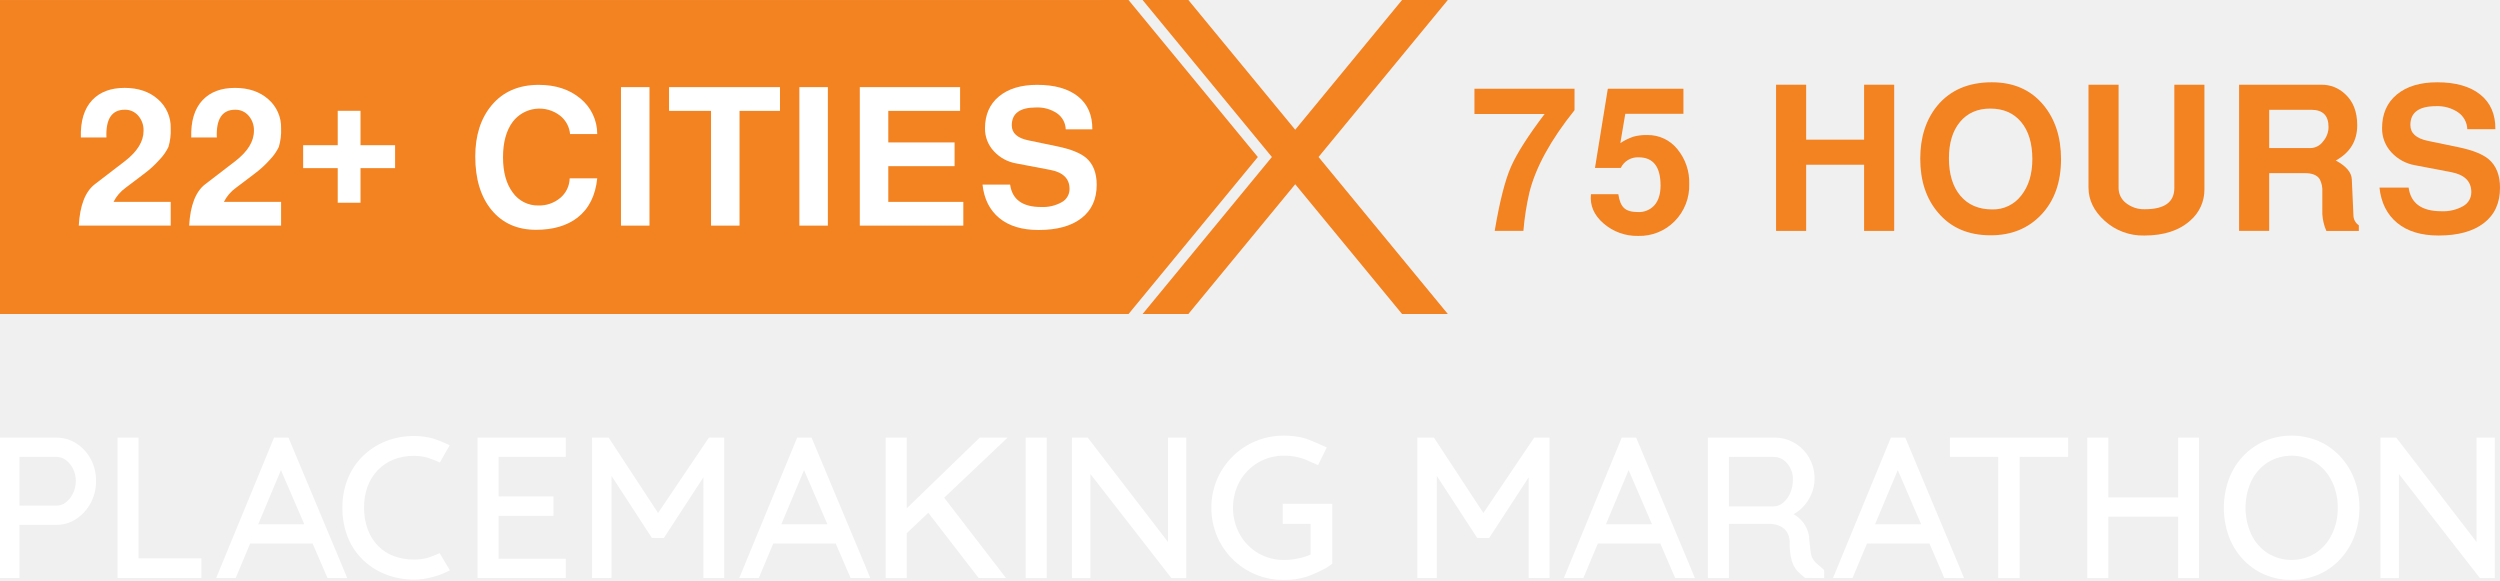
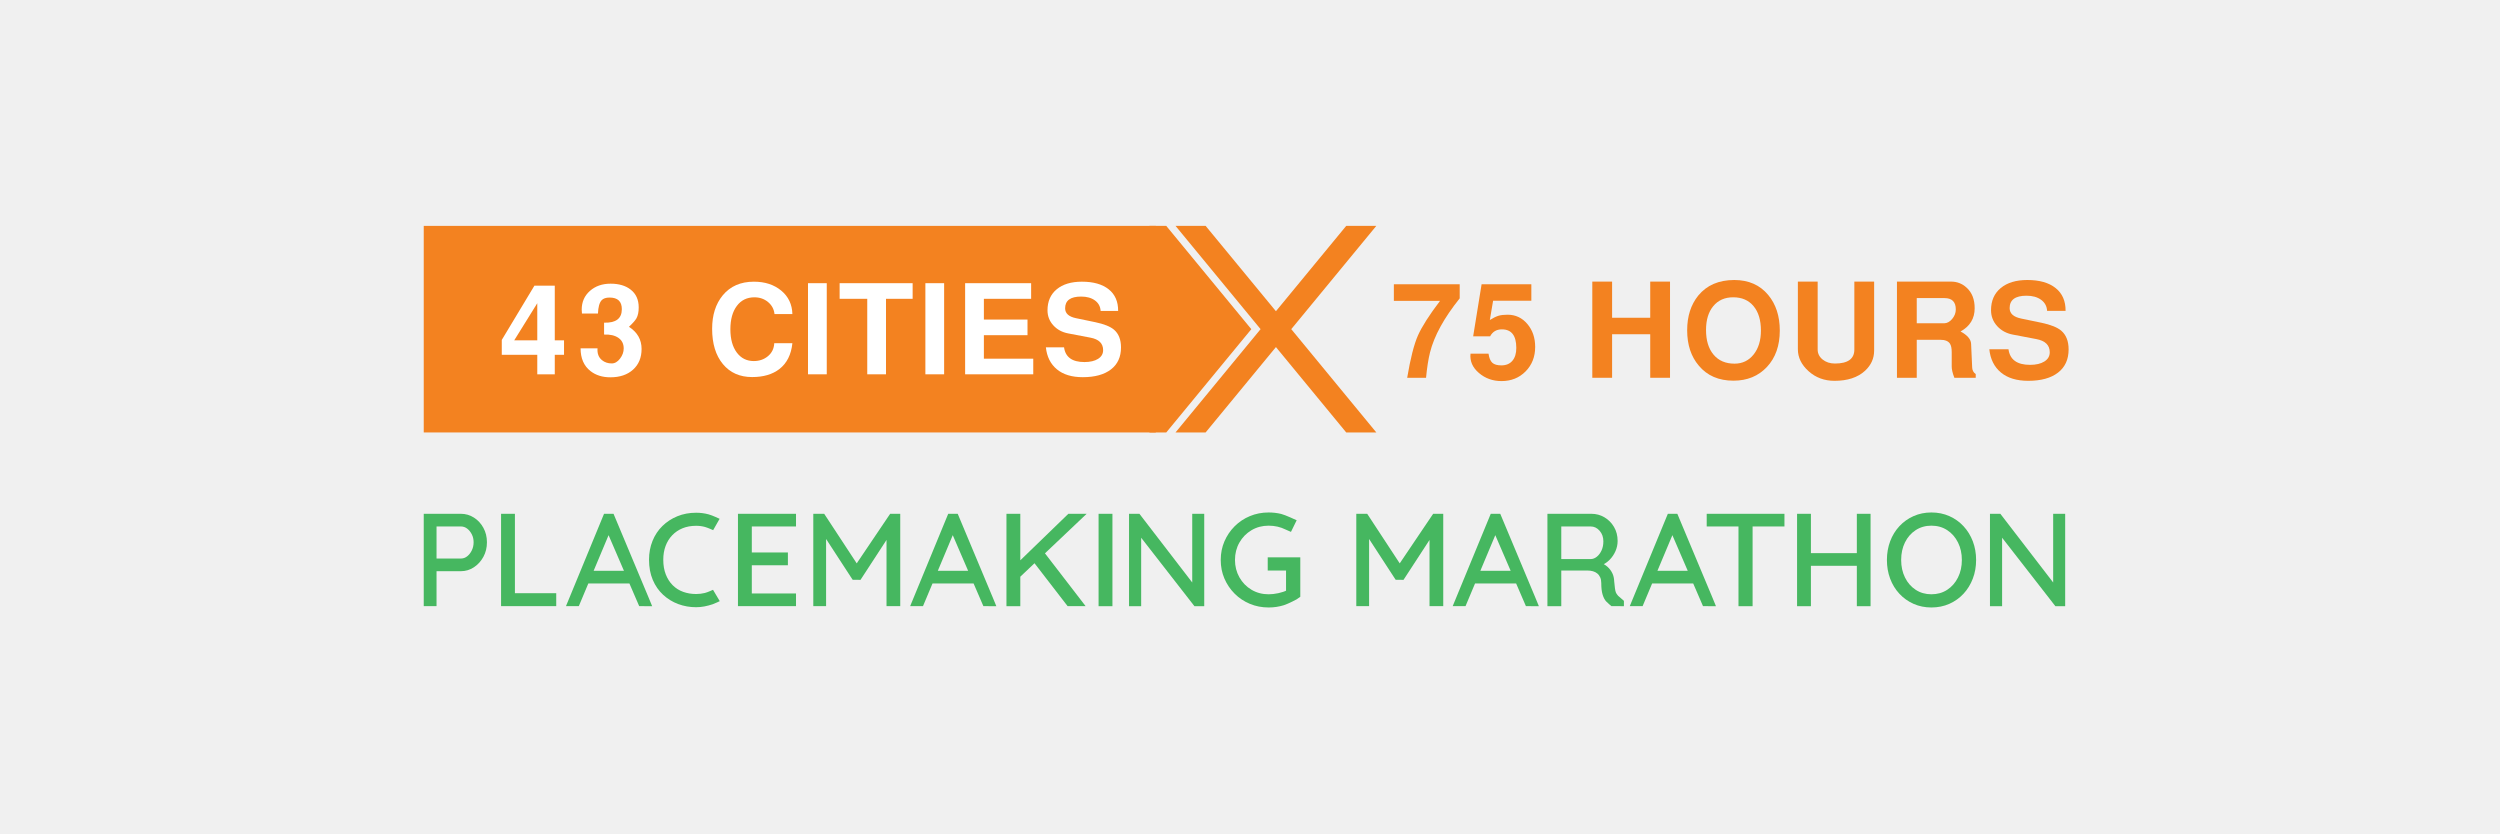
- <svg xmlns="http://www.w3.org/2000/svg" width="971.789" height="225.459" viewBox="0 0 971.789 225.459">
-   <g transform="translate(-122.036 -65.047)">
-     <rect width="432.498" height="122.045" transform="translate(122.036 65.059)" fill="#f38220" />
-     <path d="M340.973,187.106h-9.937V65.053h9.937l50.259,61.024Z" transform="translate(219.738 0.006)" fill="#f38220" />
-     <g transform="translate(566.184 65.047)">
-       <g transform="translate(50.599)">
-         <path d="M381,126.076,431.258,187.1H413.473l-50.259-61.028,50.259-61.029h17.785Z" transform="translate(-363.214 -65.047)" fill="#f38220" />
+ <svg xmlns="http://www.w3.org/2000/svg" version="1.1" x="0px" y="0px" width="720px" height="240px" viewBox="0 0 720 240" enable-background="new 0 0 720 240" xml:space="preserve">
+   <g id="Layer_1">
+     <rect x="122.036" y="65.053" fill="#F38220" width="210.833" height="59.494" />
+     <polygon fill="#F38220" points="335.88,124.551 331.036,124.551 331.036,65.053 335.88,65.053 360.38,94.801  " />
+     <g>
+       <g>
+         <g>
+           <polygon fill="#F38220" points="371.884,94.797 396.384,124.547 387.714,124.547 363.214,94.797 387.714,65.047 396.384,65.047           " />
+         </g>
+         <g>
+           <polygon fill="#F38220" points="363.048,94.797 338.548,124.547 347.218,124.547 371.718,94.797 347.218,65.047 338.548,65.047           " />
+         </g>
      </g>
-       <path d="M388.807,126.076,338.548,187.1h17.785l50.259-61.028L356.333,65.047H338.548Z" transform="translate(-338.548 -65.047)" fill="#f38220" />
    </g>
-     <g transform="translate(152.655 98.029)">
-       <path d="M172.705,97.432a21.969,21.969,0,0,1-.886,7.235,19.076,19.076,0,0,1-3.4,4.876,39.808,39.808,0,0,1-6.24,5.684q-3.585,2.662-6.979,5.28a15.252,15.252,0,0,0-4.726,5.5h22.229v9.231H136.962q.662-11.816,6.259-16.1l11.635-8.934q7.29-5.613,7.289-11.816a8.53,8.53,0,0,0-2.062-5.873,6.677,6.677,0,0,0-5.227-2.324q-7.585,0-7.141,10.782h-9.939q-.3-9.527,4.431-14.548,4.5-4.729,12.554-4.728,7.976,0,12.961,4.4A14.421,14.421,0,0,1,172.705,97.432Z" transform="translate(-136.962 -80.52)" fill="#fff" />
-       <path d="M193.621,97.432a21.969,21.969,0,0,1-.886,7.235,19.076,19.076,0,0,1-3.4,4.876,39.806,39.806,0,0,1-6.24,5.684q-3.585,2.662-6.979,5.28a15.253,15.253,0,0,0-4.726,5.5h22.229v9.231H157.878q.662-11.816,6.259-16.1l11.635-8.934q7.29-5.613,7.289-11.816A8.53,8.53,0,0,0,181,92.519a6.677,6.677,0,0,0-5.227-2.324q-7.585,0-7.141,10.782h-9.939q-.3-9.527,4.431-14.548,4.5-4.729,12.554-4.728,7.976,0,12.961,4.4A14.421,14.421,0,0,1,193.621,97.432Z" transform="translate(-114.971 -80.52)" fill="#fff" />
-       <path d="M215.221,113.041H201.781v13.443h-8.862V113.041H179.478v-8.934h13.441V90.736h8.862v13.371h13.441Z" transform="translate(-92.262 -80.66)" fill="#fff" />
-       <path d="M259.505,117.46q-1.034,10.114-7.68,15.285-6.133,4.723-16.1,4.728-10.93,0-17.281-7.68t-6.351-20.826q0-12.188,6.277-19.792,6.646-8.047,18.389-8.05,9.822,0,16.173,5.28a17.789,17.789,0,0,1,6.573,13.847h-10.56a10.309,10.309,0,0,0-3.8-7.088,13.085,13.085,0,0,0-18.462,2.287q-3.8,5.1-3.8,13.81,0,8.637,3.766,13.7a11.9,11.9,0,0,0,10.044,5.057A12.639,12.639,0,0,0,245.1,125.1a10.159,10.159,0,0,0,3.692-7.641h10.708Z" transform="translate(-57.97 -81.124)" fill="#fff" />
-       <path d="M250.782,135.393H239.705V81.557h11.077Z" transform="translate(-28.94 -80.671)" fill="#fff" />
-       <path d="M291.941,90.788h-15.73v44.605H265.134V90.788H248.813V81.557h43.128Z" transform="translate(-19.364 -80.671)" fill="#fff" />
-       <path d="M284.586,135.393H273.509V81.557h11.077Z" transform="translate(6.601 -80.671)" fill="#fff" />
-       <path d="M325.205,135.393H284.957V81.557H323.95v9.231H296.034v12.261h25.773v9.231H296.034v13.884h29.171Z" transform="translate(18.637 -80.671)" fill="#fff" />
-       <path d="M352.6,119.97q0,8.419-5.945,13T330,137.546q-9.677,0-15.287-4.653t-6.5-13h10.731q1.185,8.714,12.064,8.714a14.949,14.949,0,0,0,8.031-1.887,5.809,5.809,0,0,0,3-5.141q0-5.991-7.527-7.4l-13.147-2.5a15.367,15.367,0,0,1-8.79-4.8,12.791,12.791,0,0,1-3.4-8.858q0-7.89,5.428-12.4t14.881-4.5q10.191,0,15.841,4.5T350.9,98.406H340.559a7.87,7.87,0,0,0-3.36-6.2,13.516,13.516,0,0,0-8.16-2.287q-9.453,0-9.453,6.94,0,4.508,6.425,5.834l11.373,2.363q7.754,1.628,11.077,4.431Q352.594,113.03,352.6,119.97Z" transform="translate(43.088 -81.125)" fill="#fff" />
+     <path fill="#FFFFFF" d="M228.206,98.838c-0.336,3.287-1.584,5.771-3.744,7.451c-1.993,1.535-4.608,2.305-7.848,2.305   c-3.552,0-6.36-1.248-8.424-3.744c-2.064-2.496-3.096-5.881-3.096-10.152c0-3.961,1.02-7.176,3.06-9.648   c2.16-2.615,5.148-3.924,8.964-3.924c3.192,0,5.82,0.859,7.884,2.574c2.063,1.717,3.132,3.967,3.204,6.75h-5.148   c-0.144-1.391-0.762-2.543-1.854-3.455c-1.092-0.912-2.406-1.369-3.942-1.369c-2.136,0-3.822,0.828-5.058,2.484   c-1.236,1.656-1.854,3.9-1.854,6.732c0,2.807,0.612,5.033,1.836,6.678c1.224,1.645,2.856,2.465,4.896,2.465   c1.608,0,2.976-0.473,4.104-1.422c1.128-0.947,1.728-2.189,1.8-3.725H228.206z" />
+     <path fill="#FFFFFF" d="M238.105,107.801h-5.4V81.557h5.4V107.801z" />
+     <path fill="#FFFFFF" d="M262.837,86.057h-7.668v21.744h-5.4V86.057h-7.956v-4.5h21.024V86.057z" />
+     <path fill="#FFFFFF" d="M271.909,107.801h-5.4V81.557h5.4V107.801z" />
+     <path fill="#FFFFFF" d="M297.577,107.801h-19.62V81.557h19.008v4.5h-13.608v5.977h12.564v4.5h-12.564v6.768h14.22V107.801z" />
+     <path fill="#FFFFFF" d="M322.849,100.061c0,2.736-0.967,4.85-2.898,6.336c-1.932,1.488-4.638,2.232-8.118,2.232   c-3.145,0-5.628-0.756-7.452-2.268c-1.824-1.512-2.88-3.623-3.168-6.336h5.231c0.385,2.832,2.345,4.248,5.881,4.248   c1.636,0,2.94-0.307,3.915-0.92c0.974-0.613,1.461-1.449,1.461-2.506c0-1.947-1.223-3.15-3.669-3.607l-6.409-1.221   c-1.753-0.336-3.181-1.115-4.285-2.338s-1.657-2.662-1.657-4.318c0-2.564,0.882-4.58,2.646-6.043   c1.764-1.463,4.182-2.195,7.254-2.195c3.312,0,5.886,0.732,7.722,2.195c1.836,1.465,2.742,3.541,2.718,6.229h-5.04   c-0.072-1.271-0.618-2.279-1.638-3.023s-2.346-1.115-3.978-1.115c-3.072,0-4.608,1.127-4.608,3.383   c0,1.465,1.044,2.412,3.132,2.844l5.544,1.152c2.52,0.529,4.32,1.248,5.4,2.16C322.176,96.102,322.849,97.805,322.849,100.061z" />
+     <g>
+       <g>
+         <path fill="#46B760" d="M132.752,147.973c1.342,0,2.584,0.361,3.724,1.084c1.141,0.721,2.052,1.703,2.736,2.943     c0.684,1.242,1.025,2.637,1.025,4.182s-0.342,2.943-1.025,4.197c-0.685,1.254-1.596,2.256-2.736,3.002     c-1.14,0.748-2.382,1.121-3.724,1.121h-7.334l0.304-0.607v10.678c-3.686,0-3.686,0-3.686,0v-26.6c2.011,0,1.938,0,1.938,0     H132.752z M132.752,160.855c0.658,0,1.26-0.215,1.805-0.646s0.988-1,1.33-1.711c0.342-0.709,0.513-1.48,0.513-2.316     s-0.171-1.598-0.513-2.281s-0.785-1.234-1.33-1.652s-1.146-0.627-1.805-0.627h-7.41l0.38-0.57v10.299l-0.342-0.494H132.752z" />
+         <path fill="#46B760" d="M160.197,170.85c0,3.723,0,3.723,0,3.723h-13.953c-1.938,0-1.938,0-1.938,0v-26.6c3.99,0,3.99,0,3.99,0     v23.521l-0.798-0.645H160.197z" />
+         <path fill="#46B760" d="M175.781,152.912l-9.084,21.66C163,174.568,163,174.568,163,174.568l10.963-26.596     c2.734,0,2.734,0,2.734,0l10.104,24.131c0.101,0.252,1.02,2.481,1.02,2.481l-3.733-0.013l-9.295-21.545L175.781,152.912z      M168.751,168.037l1.71-3.648h10.755l0.646,3.648H168.751z" />
+         <path fill="#46B760" d="M274.906,152.912l-9.084,21.66c-3.697-0.004-3.697-0.004-3.697-0.004l10.963-26.596     c2.734,0,2.734,0,2.734,0l10.104,24.131c0.101,0.252,1.02,2.481,1.02,2.481l-3.733-0.013l-9.295-21.545L274.906,152.912z      M267.876,168.037l1.71-3.648h10.755l0.646,3.648H267.876z" />
+         <path fill="#46B760" d="M431.156,152.912l-9.084,21.66c-3.697-0.004-3.697-0.004-3.697-0.004l10.963-26.596     c2.734,0,2.734,0,2.734,0l10.104,24.131c0.101,0.252,1.02,2.481,1.02,2.481l-3.733-0.013l-9.295-21.545L431.156,152.912z      M424.126,168.037l1.71-3.648h10.755l0.646,3.648H424.126z" />
+         <path fill="#46B760" d="M482.156,152.912l-9.084,21.66c-3.697-0.004-3.697-0.004-3.697-0.004l10.963-26.596     c2.734,0,2.734,0,2.734,0l10.104,24.131c0.101,0.252,1.02,2.481,1.02,2.481l-3.733-0.013l-9.295-21.545L482.156,152.912z      M475.127,168.037l1.709-3.648h10.755l0.646,3.648H475.127z" />
+         <path fill="#46B760" d="M207.248,149.416l-1.861,3.27c0,0-1.508-0.686-2.318-0.912c-0.811-0.229-1.672-0.344-2.584-0.344     c-1.444,0-2.742,0.236-3.895,0.703c-1.153,0.471-2.147,1.141-2.983,2.016c-0.836,0.873-1.477,1.906-1.919,3.096     c-0.443,1.191-0.665,2.508-0.665,3.953c0,1.596,0.24,3.008,0.722,4.236s1.146,2.268,1.995,3.115     c0.849,0.85,1.849,1.482,3.002,1.9c1.152,0.418,2.4,0.627,3.743,0.627c0.861,0,1.703-0.1,2.527-0.303     c0.822-0.203,2.337-0.912,2.337-0.912l1.938,3.268c0,0-1.33,0.658-2.09,0.912s-1.533,0.455-2.317,0.607     c-0.786,0.152-1.584,0.229-2.395,0.229c-1.824,0-3.547-0.305-5.168-0.912s-3.065-1.494-4.332-2.66s-2.261-2.596-2.983-4.295     c-0.722-1.695-1.083-3.635-1.083-5.813c0-1.951,0.336-3.756,1.008-5.416c0.671-1.658,1.62-3.09,2.85-4.293     c1.229-1.203,2.666-2.141,4.313-2.813c1.646-0.672,3.444-1.008,5.396-1.008c1.216,0,2.4,0.152,3.553,0.457     C205.189,148.428,207.248,149.416,207.248,149.416z" />
+         <path fill="#46B760" d="M212.53,147.973h16.72c0,3.648,0,3.648,0,3.648h-13.11l0.38-0.646v8.512l-0.342-0.379h10.738     c0,3.686,0,3.686,0,3.686h-10.662l0.266-0.342v8.777l-0.266-0.305h12.996c0,3.648,0,3.648,0,3.648h-16.72     c0-1.938,0-1.938,0-1.938V149.91C212.53,147.973,212.53,147.973,212.53,147.973z" />
+         <path fill="#46B760" d="M237.369,147.973l10.197,15.543l-1.634-0.076l10.431-15.467c2.818,0,2.907,0,2.907,0v26.6     c-3.952,0-3.952,0-3.952,0v-21.203l1.216,0.266l-8.708,13.363c-2.269,0-2.269-0.028-2.269-0.028l-8.556-13.146l0.912-1.52v22.268     c-1.904,0-3.686,0-3.686,0v-26.6C237.369,147.973,237.369,147.973,237.369,147.973z" />
+         <path fill="#46B760" d="M393.754,147.973l10.197,15.543l-1.634-0.076l10.431-15.467c2.818,0,2.907,0,2.907,0v26.6     c-3.952,0-3.952,0-3.952,0v-21.203l1.216,0.266l-8.708,13.363c-2.269,0-2.269-0.028-2.269-0.028l-8.556-13.146l0.912-1.52v22.268     c-1.904,0-3.686,0-3.686,0v-26.6C393.754,147.973,393.754,147.973,393.754,147.973z" />
+         <path fill="#46B760" d="M289.859,174.585v-26.612c2.641,0,3.99,0,3.99,0v26.612C290.541,174.585,289.859,174.585,289.859,174.585     z M312.958,147.973l-19.564,18.545l-0.229-4.484l14.522-14.061H312.958z M307.468,174.566l-9.933-12.875l2.927-2.965     l12.193,15.84C308.696,174.566,307.468,174.566,307.468,174.566z" />
+         <path fill="#46B760" d="M320.38,174.585c-3.026,0-3.989,0-3.989,0v-26.612c2.838,0,3.989,0,3.989,0V174.585z" />
+         <path fill="#46B760" d="M346.821,147.973v26.612c-2.124,0-2.821,0-2.821,0l-16.217-20.837l0.874-0.494v21.331     c-2.432,0-3.496,0-3.496,0v-26.612c1.927,0,2.989,0,2.989,0l15.783,20.52l-0.57,0.533v-21.053     C345.072,147.973,346.821,147.973,346.821,147.973z" />
+         <path fill="#46B760" d="M594.771,147.973v26.612c-2.123,0-2.821,0-2.821,0l-16.216-20.837l0.873-0.494v21.331     c-2.432,0-3.496,0-3.496,0v-26.612c1.928,0,2.99,0,2.99,0l15.782,20.52l-0.57,0.533v-21.053     C593.023,147.973,594.771,147.973,594.771,147.973z" />
+         <path fill="#46B760" d="M365.365,174.953c-1.926,0-3.725-0.35-5.396-1.045c-1.672-0.697-3.135-1.672-4.389-2.926     s-2.236-2.705-2.945-4.352c-0.71-1.646-1.064-3.432-1.064-5.357s0.354-3.711,1.064-5.359c0.709-1.646,1.691-3.096,2.945-4.35     s2.717-2.23,4.389-2.926c1.672-0.697,3.471-1.047,5.396-1.047c1.24,0,2.444,0.141,3.609,0.42     c1.165,0.277,4.469,1.824,4.469,1.824l-1.645,3.348c0,0-1.418-0.613-1.57-0.689c-0.709-0.354-1.47-0.627-2.279-0.816     c-0.812-0.189-1.673-0.285-2.584-0.285c-1.824,0-3.472,0.438-4.94,1.311c-1.47,0.875-2.629,2.059-3.477,3.553     c-0.85,1.496-1.273,3.168-1.273,5.018c0,1.824,0.424,3.49,1.273,4.996c0.848,1.508,2.007,2.697,3.477,3.572     c1.469,0.873,3.116,1.311,4.94,1.311c0.886,0,1.823-0.107,2.812-0.322s1.824-0.5,2.508-0.855L370.381,171v-7.219l0.607,0.531     h-5.885c0-1.846,0-3.799,0-3.799h9.381c0,0.759,0,1.938,0,1.938v9.422c-1.1,0.766-1.1,0.766-1.1,0.766s-2.288,1.238-3.669,1.668     S366.885,174.953,365.365,174.953z" />
+         <path fill="#46B760" d="M445.658,174.585V149.91c0-0.557,0-1.938,0-1.938h12.654c1.367,0,2.621,0.336,3.762,1.008     c1.141,0.67,2.059,1.596,2.756,2.773c0.695,1.178,1.045,2.527,1.045,4.047c0,1.014-0.203,1.982-0.609,2.906     c-0.404,0.926-0.949,1.742-1.633,2.451c-0.684,0.711-1.457,1.242-2.318,1.596l-0.418-0.721c0.785,0.279,1.469,0.678,2.053,1.197     c0.582,0.52,1.045,1.127,1.387,1.824c0.342,0.695,0.525,1.488,0.551,2.375c0.076,0.785,0.145,1.438,0.209,1.957     c0.063,0.52,0.158,0.943,0.285,1.271c0.125,0.33,0.635,0.934,0.635,0.934l1.672,1.453v1.54l-3.613-0.026     c0,0-1.107-0.904-1.525-1.373s-0.754-1.121-1.006-1.957c-0.254-0.836-0.381-1.938-0.381-3.307c0-0.633-0.102-1.178-0.305-1.633     c-0.203-0.457-0.48-0.83-0.836-1.121c-0.354-0.291-0.771-0.506-1.254-0.646c-0.48-0.139-1.014-0.209-1.596-0.209h-8.056     l0.532-0.76v11.032C447.047,174.585,445.658,174.585,445.658,174.585z M449.154,161.006h9.082     c0.582-0.023,1.146-0.258,1.691-0.701s0.988-1.047,1.33-1.807s0.512-1.621,0.512-2.584c0-1.215-0.359-2.234-1.082-3.059     c-0.723-0.822-1.578-1.234-2.564-1.234h-8.893l0.418-0.988v11.172L449.154,161.006z" />
+         <path fill="#46B760" d="M491.531,151.621c0-1.623,0-3.648,0-3.648h22.391c0,2.104,0,3.648,0,3.648H491.531z M500.682,174.585     v-24.712h4.066v24.712C502.511,174.585,500.682,174.585,500.682,174.585z" />
+         <path fill="#46B760" d="M521.545,147.973v26.612c-1.967,0-3.99,0-3.99,0v-26.612     C518.781,147.973,521.545,147.973,521.545,147.973z M519.455,159.297h17.328l-0.039,3.648h-17.328L519.455,159.297z      M538.721,147.973v26.612c-2.377,0-3.953,0-3.953,0v-26.612C536.734,147.973,538.721,147.973,538.721,147.973z" />
+         <path fill="#46B760" d="M569.119,161.273c0,1.926-0.316,3.717-0.949,5.377c-0.633,1.658-1.525,3.109-2.68,4.35     c-1.152,1.242-2.514,2.211-4.084,2.908c-1.57,0.695-3.293,1.045-5.168,1.045c-1.85,0-3.561-0.35-5.131-1.045     c-1.57-0.697-2.932-1.666-4.084-2.908c-1.154-1.24-2.039-2.691-2.66-4.35c-0.621-1.66-0.932-3.451-0.932-5.377     s0.311-3.719,0.932-5.377c0.621-1.66,1.506-3.109,2.66-4.352c1.152-1.24,2.514-2.211,4.084-2.906     c1.57-0.697,3.281-1.047,5.131-1.047c1.875,0,3.598,0.35,5.168,1.047c1.57,0.695,2.932,1.666,4.084,2.906     c1.154,1.242,2.047,2.691,2.68,4.352C568.803,157.555,569.119,159.348,569.119,161.273z M565.016,161.273     c0-1.875-0.373-3.561-1.121-5.055c-0.746-1.494-1.779-2.672-3.096-3.533c-1.318-0.861-2.838-1.293-4.561-1.293     c-1.697,0-3.205,0.432-4.521,1.293c-1.318,0.861-2.344,2.031-3.078,3.514c-0.736,1.482-1.104,3.174-1.104,5.074     c0,1.875,0.367,3.559,1.104,5.053c0.734,1.496,1.76,2.674,3.078,3.535c1.316,0.861,2.824,1.291,4.521,1.291     c1.723,0,3.242-0.43,4.561-1.291c1.316-0.861,2.35-2.039,3.096-3.535C564.643,164.832,565.016,163.148,565.016,161.273z" />
+       </g>
    </g>
-     <g transform="translate(122.036 234.376)">
-       <path d="M144.019,147.973a13.992,13.992,0,0,1,7.639,2.224,16.308,16.308,0,0,1,5.613,6.037,17.488,17.488,0,0,1,2.1,8.579,17.7,17.7,0,0,1-2.1,8.61,16.886,16.886,0,0,1-5.613,6.158,13.652,13.652,0,0,1-7.639,2.3H128.974l.624-1.245v21.9h-7.561V147.973h21.983Zm0,26.426a5.831,5.831,0,0,0,3.7-1.325,9.787,9.787,0,0,0,2.728-3.51,10.784,10.784,0,0,0,1.052-4.751,10.314,10.314,0,0,0-1.052-4.679,9.6,9.6,0,0,0-2.728-3.389,5.941,5.941,0,0,0-3.7-1.286h-15.2l.78-1.169v21.127l-.7-1.013h15.123Z" transform="translate(-122.036 -147.189)" fill="#fff" />
-       <path d="M176.9,194.9v7.637h-32.6V147.973h8.185v48.25l-1.637-1.323H176.9Z" transform="translate(-98.622 -147.189)" fill="#fff" />
-       <path d="M189.219,158.106l-18.635,44.433L163,202.53l22.489-54.559H191.1l20.727,49.5c.207.517,2.092,5.089,2.092,5.089l-7.658-.027-19.068-44.2ZM174.8,189.133l3.508-7.483h22.063l1.325,7.483Z" transform="translate(-78.967 -147.19)" fill="#fff" />
-       <path d="M288.344,158.106l-18.635,44.433-7.584-.008,22.489-54.558h5.608l20.727,49.5c.207.517,2.092,5.089,2.092,5.089l-7.658-.027-19.068-44.2Zm-14.421,31.027,3.508-7.483h22.063l1.325,7.483Z" transform="translate(25.25 -147.19)" fill="#fff" />
-       <path d="M444.594,158.106l-18.635,44.433-7.584-.008,22.489-54.558h5.609l20.727,49.5c.207.517,2.092,5.089,2.092,5.089l-7.658-.027-19.068-44.2Zm-14.421,31.027,3.508-7.483h22.063l1.325,7.483Z" transform="translate(189.528 -147.19)" fill="#fff" />
-       <path d="M495.594,158.106l-18.635,44.433-7.584-.008,22.489-54.558h5.608l20.727,49.5c.207.517,2.092,5.089,2.092,5.089l-7.658-.027-19.068-44.2Zm-14.419,31.027,3.506-7.483h22.063l1.325,7.483Z" transform="translate(243.149 -147.19)" fill="#fff" />
-       <path d="M228.621,151.255l-3.818,6.708a46.107,46.107,0,0,0-4.755-1.871,19.419,19.419,0,0,0-5.3-.706,21.117,21.117,0,0,0-7.99,1.442,17.5,17.5,0,0,0-6.119,4.136,18.266,18.266,0,0,0-3.937,6.351,23.1,23.1,0,0,0-1.364,8.109,23.665,23.665,0,0,0,1.481,8.69,18.372,18.372,0,0,0,4.093,6.39,16.561,16.561,0,0,0,6.158,3.9,22.349,22.349,0,0,0,7.678,1.286,21.585,21.585,0,0,0,5.184-.622,36.789,36.789,0,0,0,4.794-1.871l3.976,6.7a46.555,46.555,0,0,1-4.287,1.871,37.485,37.485,0,0,1-4.753,1.245,25.813,25.813,0,0,1-4.913.47,29.985,29.985,0,0,1-10.6-1.871,26.964,26.964,0,0,1-8.887-5.457,25.157,25.157,0,0,1-6.119-8.811,30.2,30.2,0,0,1-2.222-11.925,29.33,29.33,0,0,1,2.068-11.11,25.583,25.583,0,0,1,5.846-8.807,27.192,27.192,0,0,1,8.848-5.771,29.006,29.006,0,0,1,11.069-2.068,28.373,28.373,0,0,1,7.289.938A51.9,51.9,0,0,1,228.621,151.255Z" transform="translate(-53.819 -147.511)" fill="#fff" />
-       <path d="M212.53,147.973h34.3v7.483H219.936l.78-1.325v17.461l-.7-.777h22.028v7.561H220.169l.546-.7v18l-.546-.626h26.66v7.483h-34.3V147.973Z" transform="translate(-26.893 -147.189)" fill="#fff" />
-       <path d="M240.672,147.973l20.918,31.885-3.352-.156,21.4-31.729H285.6V202.54h-8.107v-43.5l2.494.546L262.124,187c-4.655,0-4.655-.057-4.655-.057l-17.552-26.967,1.871-3.118v45.68h-7.561V147.973Z" transform="translate(-4.081 -147.189)" fill="#fff" />
-       <path d="M397.057,147.973l20.918,31.885-3.352-.156,21.4-31.729h5.963V202.54h-8.107v-43.5l2.495.546L418.509,187c-4.655,0-4.655-.057-4.655-.057L396.3,159.978l1.871-3.118v45.68h-7.561V147.973Z" transform="translate(160.339 -147.189)" fill="#fff" />
-       <path d="M289.859,202.564V147.973h8.185v54.591Zm47.385-54.591-40.133,38.043-.47-9.2,29.79-28.844Zm-11.262,54.552-20.376-26.412,6-6.082,25.012,32.494Z" transform="translate(54.409 -147.189)" fill="#fff" />
-       <path d="M324.574,202.564h-8.183V147.973h8.183Z" transform="translate(82.305 -147.189)" fill="#fff" />
-       <path d="M369.594,147.973v54.591h-5.787L330.54,159.82l1.793-1.013v43.758h-7.172V147.973h6.132l32.377,42.094-1.169,1.093V147.973Z" transform="translate(91.525 -147.189)" fill="#fff" />
-       <path d="M617.544,147.973v54.591h-5.787L578.492,159.82l1.791-1.013v43.758h-7.172V147.973h6.133l32.375,42.094-1.169,1.093V147.973Z" transform="translate(352.214 -147.189)" fill="#fff" />
-       <path d="M379.868,203.721a28.54,28.54,0,0,1-11.069-2.144,27.63,27.63,0,0,1-9-6,28.372,28.372,0,0,1-6.041-8.928,28.766,28.766,0,0,1,0-21.983,28.377,28.377,0,0,1,6.041-8.923,27.6,27.6,0,0,1,9-6,28.481,28.481,0,0,1,11.069-2.148,31.693,31.693,0,0,1,7.4.862c2.39.568,9.168,3.742,9.168,3.742l-3.375,6.868s-2.909-1.257-3.221-1.413a21.263,21.263,0,0,0-4.675-1.674,23.323,23.323,0,0,0-5.3-.585,19.5,19.5,0,0,0-17.266,9.978,21.5,21.5,0,0,0,0,20.543,19.43,19.43,0,0,0,17.266,10.017,27.179,27.179,0,0,0,5.769-.661,20.78,20.78,0,0,0,5.145-1.754l-.624,2.1V180.8l1.245,1.089H379.33V174.1h19.244v23.3l-2.257,1.571a57.355,57.355,0,0,1-7.527,3.422A29.836,29.836,0,0,1,379.868,203.721Z" transform="translate(119.292 -147.591)" fill="#fff" />
-       <path d="M445.658,202.565V147.972h25.958a14.929,14.929,0,0,1,7.717,2.068,15.8,15.8,0,0,1,5.654,5.688,16.031,16.031,0,0,1,2.144,8.3,14.656,14.656,0,0,1-1.249,5.961,16.92,16.92,0,0,1-3.35,5.028,13.88,13.88,0,0,1-4.755,3.274l-.857-1.479a12.629,12.629,0,0,1,4.211,2.456,12.154,12.154,0,0,1,2.845,3.742,11.693,11.693,0,0,1,1.13,4.872q.234,2.416.429,4.015a11.033,11.033,0,0,0,.585,2.607,10.1,10.1,0,0,0,1.3,1.916l3.43,2.981v3.159l-7.412-.053a39.656,39.656,0,0,1-3.128-2.817,10.543,10.543,0,0,1-2.064-4.015,24,24,0,0,1-.782-6.784,8.184,8.184,0,0,0-.626-3.35,6.109,6.109,0,0,0-1.715-2.3,7.109,7.109,0,0,0-2.572-1.325,11.769,11.769,0,0,0-3.274-.429H452.754l1.091-1.559v22.631C448.507,202.565,445.658,202.565,445.658,202.565Zm7.172-27.856H471.46a5.838,5.838,0,0,0,3.469-1.438,9.911,9.911,0,0,0,2.728-3.707,12.783,12.783,0,0,0,1.05-5.3,9.175,9.175,0,0,0-2.22-6.275,6.8,6.8,0,0,0-5.26-2.531H452.986l.857-2.027v22.918Z" transform="translate(218.213 -147.19)" fill="#fff" />
-       <path d="M491.531,155.456v-7.483h45.932v7.483ZM510.3,202.564V151.871h8.341v50.694Z" transform="translate(266.443 -147.189)" fill="#fff" />
-       <path d="M525.74,147.973v54.591h-8.185V147.973Zm-4.287,23.23H557l-.08,7.483H521.373Zm39.522-23.23v54.591h-8.109V147.973Z" transform="translate(293.804 -147.189)" fill="#fff" />
-       <path d="M596.127,175.658a30.689,30.689,0,0,1-1.947,11.03,27.169,27.169,0,0,1-5.5,8.923,25.3,25.3,0,0,1-8.378,5.965,27.1,27.1,0,0,1-21.127,0,25.3,25.3,0,0,1-8.378-5.965,26.657,26.657,0,0,1-5.457-8.923,32.774,32.774,0,0,1,0-22.061A26.716,26.716,0,0,1,550.8,155.7a25.291,25.291,0,0,1,8.378-5.961,27.051,27.051,0,0,1,21.127,0,25.291,25.291,0,0,1,8.378,5.961,27.178,27.178,0,0,1,5.5,8.928A30.692,30.692,0,0,1,596.127,175.658Zm-8.417,0a22.847,22.847,0,0,0-2.3-10.37,18.143,18.143,0,0,0-6.351-7.248,17.683,17.683,0,0,0-18.63,0,17.9,17.9,0,0,0-6.314,7.209,24.953,24.953,0,0,0,0,20.774,17.847,17.847,0,0,0,6.314,7.252,17.707,17.707,0,0,0,18.63,0,18.145,18.145,0,0,0,6.351-7.252A22.83,22.83,0,0,0,587.71,175.658Z" transform="translate(321.01 -147.591)" fill="#fff" />
+     <g>
+       <g>
+         <path fill="#F38220" d="M420.393,85.926c-4.509,5.623-7.359,10.816-8.55,15.58c-0.482,1.926-0.862,4.357-1.14,7.295h-5.434     c0.937-5.572,1.97-9.633,3.097-12.178c1.127-2.547,3.249-5.871,6.365-9.977h-13.3v-4.787h18.962V85.926z" />
+         <path fill="#F38220" d="M442.129,99.91c0,2.836-0.918,5.186-2.755,7.049c-1.837,1.861-4.148,2.793-6.935,2.793     c-2.534,0-4.712-0.787-6.536-2.357c-1.824-1.57-2.622-3.42-2.394-5.547h5.183c0.178,1.24,0.54,2.115,1.086,2.621     c0.546,0.508,1.417,0.76,2.611,0.76c1.372,0,2.433-0.441,3.182-1.33c0.749-0.885,1.125-2.113,1.125-3.686     c0-3.572-1.385-5.357-4.155-5.357c-1.55,0-2.681,0.672-3.393,2.014h-4.879l2.432-15.01h14.326v4.75h-11.015l-0.938,5.551     c0.987-0.609,1.815-1.016,2.486-1.219s1.549-0.305,2.638-0.305c2.276,0,4.167,0.887,5.673,2.66     C441.376,95.07,442.129,97.275,442.129,99.91z" />
+         <path fill="#F38220" d="M480.965,108.801h-5.7V96.262h-10.981v12.539h-5.701V81.1h5.701v10.412h10.981V81.1h5.7V108.801z" />
+         <path fill="#F38220" d="M512.58,95.197c0,4.357-1.235,7.854-3.705,10.488c-2.471,2.635-5.682,3.951-9.633,3.951     c-4.231,0-7.55-1.43-9.957-4.293c-2.254-2.635-3.381-6.043-3.381-10.223c0-4.027,1.063-7.359,3.191-9.994     c2.457-2.988,5.915-4.484,10.374-4.484c4.129,0,7.385,1.432,9.767,4.295C511.465,87.623,512.58,91.043,512.58,95.197z      M507.146,95.197c0-2.988-0.707-5.332-2.119-7.029c-1.414-1.697-3.367-2.547-5.862-2.547c-2.418,0-4.327,0.842-5.728,2.527     s-2.1,3.984-2.1,6.896c0,3.016,0.725,5.385,2.176,7.105c1.451,1.725,3.463,2.584,6.033,2.584c2.266,0,4.099-0.879,5.499-2.641     C506.445,100.334,507.146,98.035,507.146,95.197z" />
+         <path fill="#F38220" d="M539.75,100.973c0,2.256-0.874,4.193-2.622,5.814c-2.103,1.926-5.028,2.889-8.778,2.889     c-2.939,0-5.434-0.926-7.486-2.775c-2.051-1.848-3.077-3.951-3.077-6.307V81.1h5.7v19.57c0,1.139,0.475,2.096,1.425,2.869     c0.95,0.771,2.134,1.158,3.553,1.158c3.724,0,5.586-1.342,5.586-4.027V81.1h5.7V100.973z" />
+         <path fill="#F38220" d="M569.01,108.801h-6.156c-0.508-1.316-0.76-2.381-0.76-3.191v-4.18c0-1.115-0.166-1.926-0.494-2.432     c-0.482-0.762-1.42-1.141-2.813-1.141h-6.764v10.943h-5.7V81.1h15.58c1.722,0,3.217,0.582,4.483,1.748     c1.545,1.393,2.318,3.369,2.318,5.928c0,2.965-1.355,5.193-4.066,6.688c1.977,1.064,2.989,2.256,3.041,3.572l0.304,6.764     c0.024,0.836,0.366,1.482,1.026,1.938V108.801z M563.271,89.117c0-2.178-1.09-3.268-3.268-3.268h-7.98v7.258h7.865     c0.861,0,1.641-0.418,2.338-1.254C562.923,91.018,563.271,90.105,563.271,89.117z" />
+         <path fill="#F38220" d="M595.761,100.631c0,2.889-1.021,5.117-3.059,6.688c-2.04,1.572-4.896,2.357-8.569,2.357     c-3.318,0-5.941-0.799-7.865-2.395c-1.926-1.596-3.041-3.824-3.345-6.688h5.522c0.406,2.988,2.475,4.484,6.207,4.484     c1.727,0,3.104-0.324,4.132-0.971c1.028-0.648,1.543-1.529,1.543-2.646c0-2.057-1.292-3.324-3.874-3.807l-6.764-1.289     c-1.852-0.354-3.358-1.178-4.523-2.469c-1.166-1.291-1.749-2.811-1.749-4.557c0-2.709,0.931-4.836,2.793-6.379     c1.862-1.545,4.414-2.318,7.657-2.318c3.496,0,6.213,0.773,8.15,2.318c1.938,1.545,2.895,3.738,2.869,6.574h-5.32     c-0.076-1.342-0.652-2.406-1.729-3.191c-1.077-0.785-2.477-1.178-4.199-1.178c-3.242,0-4.863,1.189-4.863,3.57     c0,1.547,1.102,2.547,3.306,3.004l5.853,1.215c2.659,0.559,4.56,1.318,5.699,2.279C595.051,96.451,595.761,98.25,595.761,100.631     z" />
+       </g>
    </g>
-     <g transform="translate(695.181 97.036)">
-       <path d="M440.329,90.2q-13.874,17.3-17.539,31.96a103.321,103.321,0,0,0-2.339,14.965H409.3q2.883-17.145,6.353-24.982t13.057-20.467H401.431v-9.82h38.9Z" transform="translate(-401.431 -79.36)" fill="#f38220" />
-       <path d="M461.746,118.887a19.75,19.75,0,0,1-5.652,14.46,19.16,19.16,0,0,1-14.226,5.73,19.874,19.874,0,0,1-13.408-4.835q-5.613-4.831-4.911-11.379h10.632q.548,3.816,2.228,5.377t5.356,1.559a8.06,8.06,0,0,0,6.528-2.728q2.3-2.723,2.308-7.561,0-10.991-8.523-10.989a7.339,7.339,0,0,0-6.96,4.131H425.108L430.1,81.86h29.388V91.6h-22.6l-1.924,11.387a22.979,22.979,0,0,1,5.1-2.5,19.175,19.175,0,0,1,5.411-.626,14.636,14.636,0,0,1,11.637,5.457A20.24,20.24,0,0,1,461.746,118.887Z" transform="translate(-378.259 -79.359)" fill="#f38220" />
-       <path d="M504.5,137.925H492.8V112.2H470.278v25.722H458.583V81.1h11.695v21.359H492.8V81.1H504.5Z" transform="translate(-341.343 -80.158)" fill="#f38220" />
-       <path d="M540.627,110.5q0,13.407-7.6,21.515t-19.761,8.1q-13.019,0-20.426-8.807-6.936-8.108-6.936-20.971,0-12.391,6.546-20.5,7.56-9.194,21.281-9.2,12.705,0,20.036,8.811Q540.625,97.718,540.627,110.5Zm-11.147,0q0-9.194-4.347-14.419t-12.025-5.225q-7.44,0-11.75,5.184t-4.308,14.146q0,9.28,4.464,14.575t12.376,5.3a13.717,13.717,0,0,0,11.281-5.418Q529.477,119.235,529.479,110.5Z" transform="translate(-312.618 -80.64)" fill="#f38220" />
-       <path d="M562.842,121.867a15.708,15.708,0,0,1-5.379,11.927q-6.471,5.926-18.007,5.926a22.124,22.124,0,0,1-15.357-5.693q-6.311-5.686-6.312-12.938V81.1H529.48v40.145a7.309,7.309,0,0,0,2.923,5.885,11.191,11.191,0,0,0,7.288,2.375q11.459,0,11.459-8.261V81.1h11.693v40.767Z" transform="translate(-279.097 -80.158)" fill="#f38220" />
-       <path d="M592.863,137.925H580.234a19.29,19.29,0,0,1-1.559-6.546V122.8a9.447,9.447,0,0,0-1.013-4.989q-1.483-2.345-5.771-2.341H558.016v22.448H546.323V81.1h31.961a13.127,13.127,0,0,1,9.2,3.586q4.754,4.286,4.755,12.161,0,9.123-8.341,13.72,6.083,3.274,6.238,7.328l.624,13.876a4.728,4.728,0,0,0,2.1,3.976v2.181ZM581.09,97.546q0-6.7-6.7-6.7h-16.37v14.889H574.15a6.2,6.2,0,0,0,4.8-2.572A8.578,8.578,0,0,0,581.09,97.546Z" transform="translate(-249.095 -80.158)" fill="#f38220" />
-       <path d="M619.772,121.648q0,8.89-6.275,13.72T595.919,140.2q-10.21,0-16.134-4.913t-6.862-13.72h11.328q1.25,9.194,12.733,9.2a15.77,15.77,0,0,0,8.476-1.992,6.135,6.135,0,0,0,3.165-5.428q0-6.33-7.947-7.81L586.8,112.895a16.2,16.2,0,0,1-9.278-5.065,13.5,13.5,0,0,1-3.588-9.348q0-8.336,5.729-13.086t15.707-4.755q10.758,0,16.719,4.755t5.885,13.486H607.064a8.3,8.3,0,0,0-3.547-6.546,14.276,14.276,0,0,0-8.614-2.417q-9.976,0-9.976,7.323,0,4.76,6.782,6.162l12.007,2.492q8.182,1.72,11.691,4.675Q619.77,114.324,619.772,121.648Z" transform="translate(-221.128 -80.641)" fill="#f38220" />
-     </g>
+     <path fill="#FFFFFF" d="M162.44,102.185h-2.664v5.616h-5.04v-5.616h-10.224V97.9l9.396-15.624h5.868v15.732h2.664V102.185z    M154.736,98.009V87.325l-6.635,10.684H154.736z" />
+     <path fill="#FFFFFF" d="M184.776,100.493c0,2.496-0.816,4.481-2.448,5.958c-1.633,1.476-3.816,2.214-6.552,2.214   c-2.28,0-4.188-0.601-5.724-1.8c-1.896-1.488-2.844-3.673-2.844-6.553h4.882c-0.12,1.488,0.311,2.628,1.292,3.42   c0.766,0.625,1.699,0.937,2.8,0.937c0.885,0,1.681-0.462,2.387-1.386s1.059-1.902,1.059-2.935c0-1.319-0.507-2.334-1.521-3.042   c-1.014-0.707-2.391-1.025-4.131-0.954v-3.42c3.408,0.097,5.112-1.199,5.112-3.888c0-2.232-1.176-3.348-3.528-3.348   c-1.057,0-1.824,0.264-2.304,0.792c-0.625,0.696-0.972,1.968-1.044,3.815h-4.608c-0.048-0.384-0.072-0.756-0.072-1.116   c0-2.207,0.786-4.008,2.358-5.399c1.571-1.392,3.558-2.088,5.958-2.088c2.399,0,4.32,0.563,5.76,1.691   c1.56,1.2,2.34,2.916,2.34,5.148c0,1.296-0.216,2.34-0.648,3.132c-0.36,0.624-1.08,1.439-2.16,2.448   C183.564,95.682,184.776,97.805,184.776,100.493z" />
  </g>
+   <g id="Layer_2">
+ </g>
</svg>
